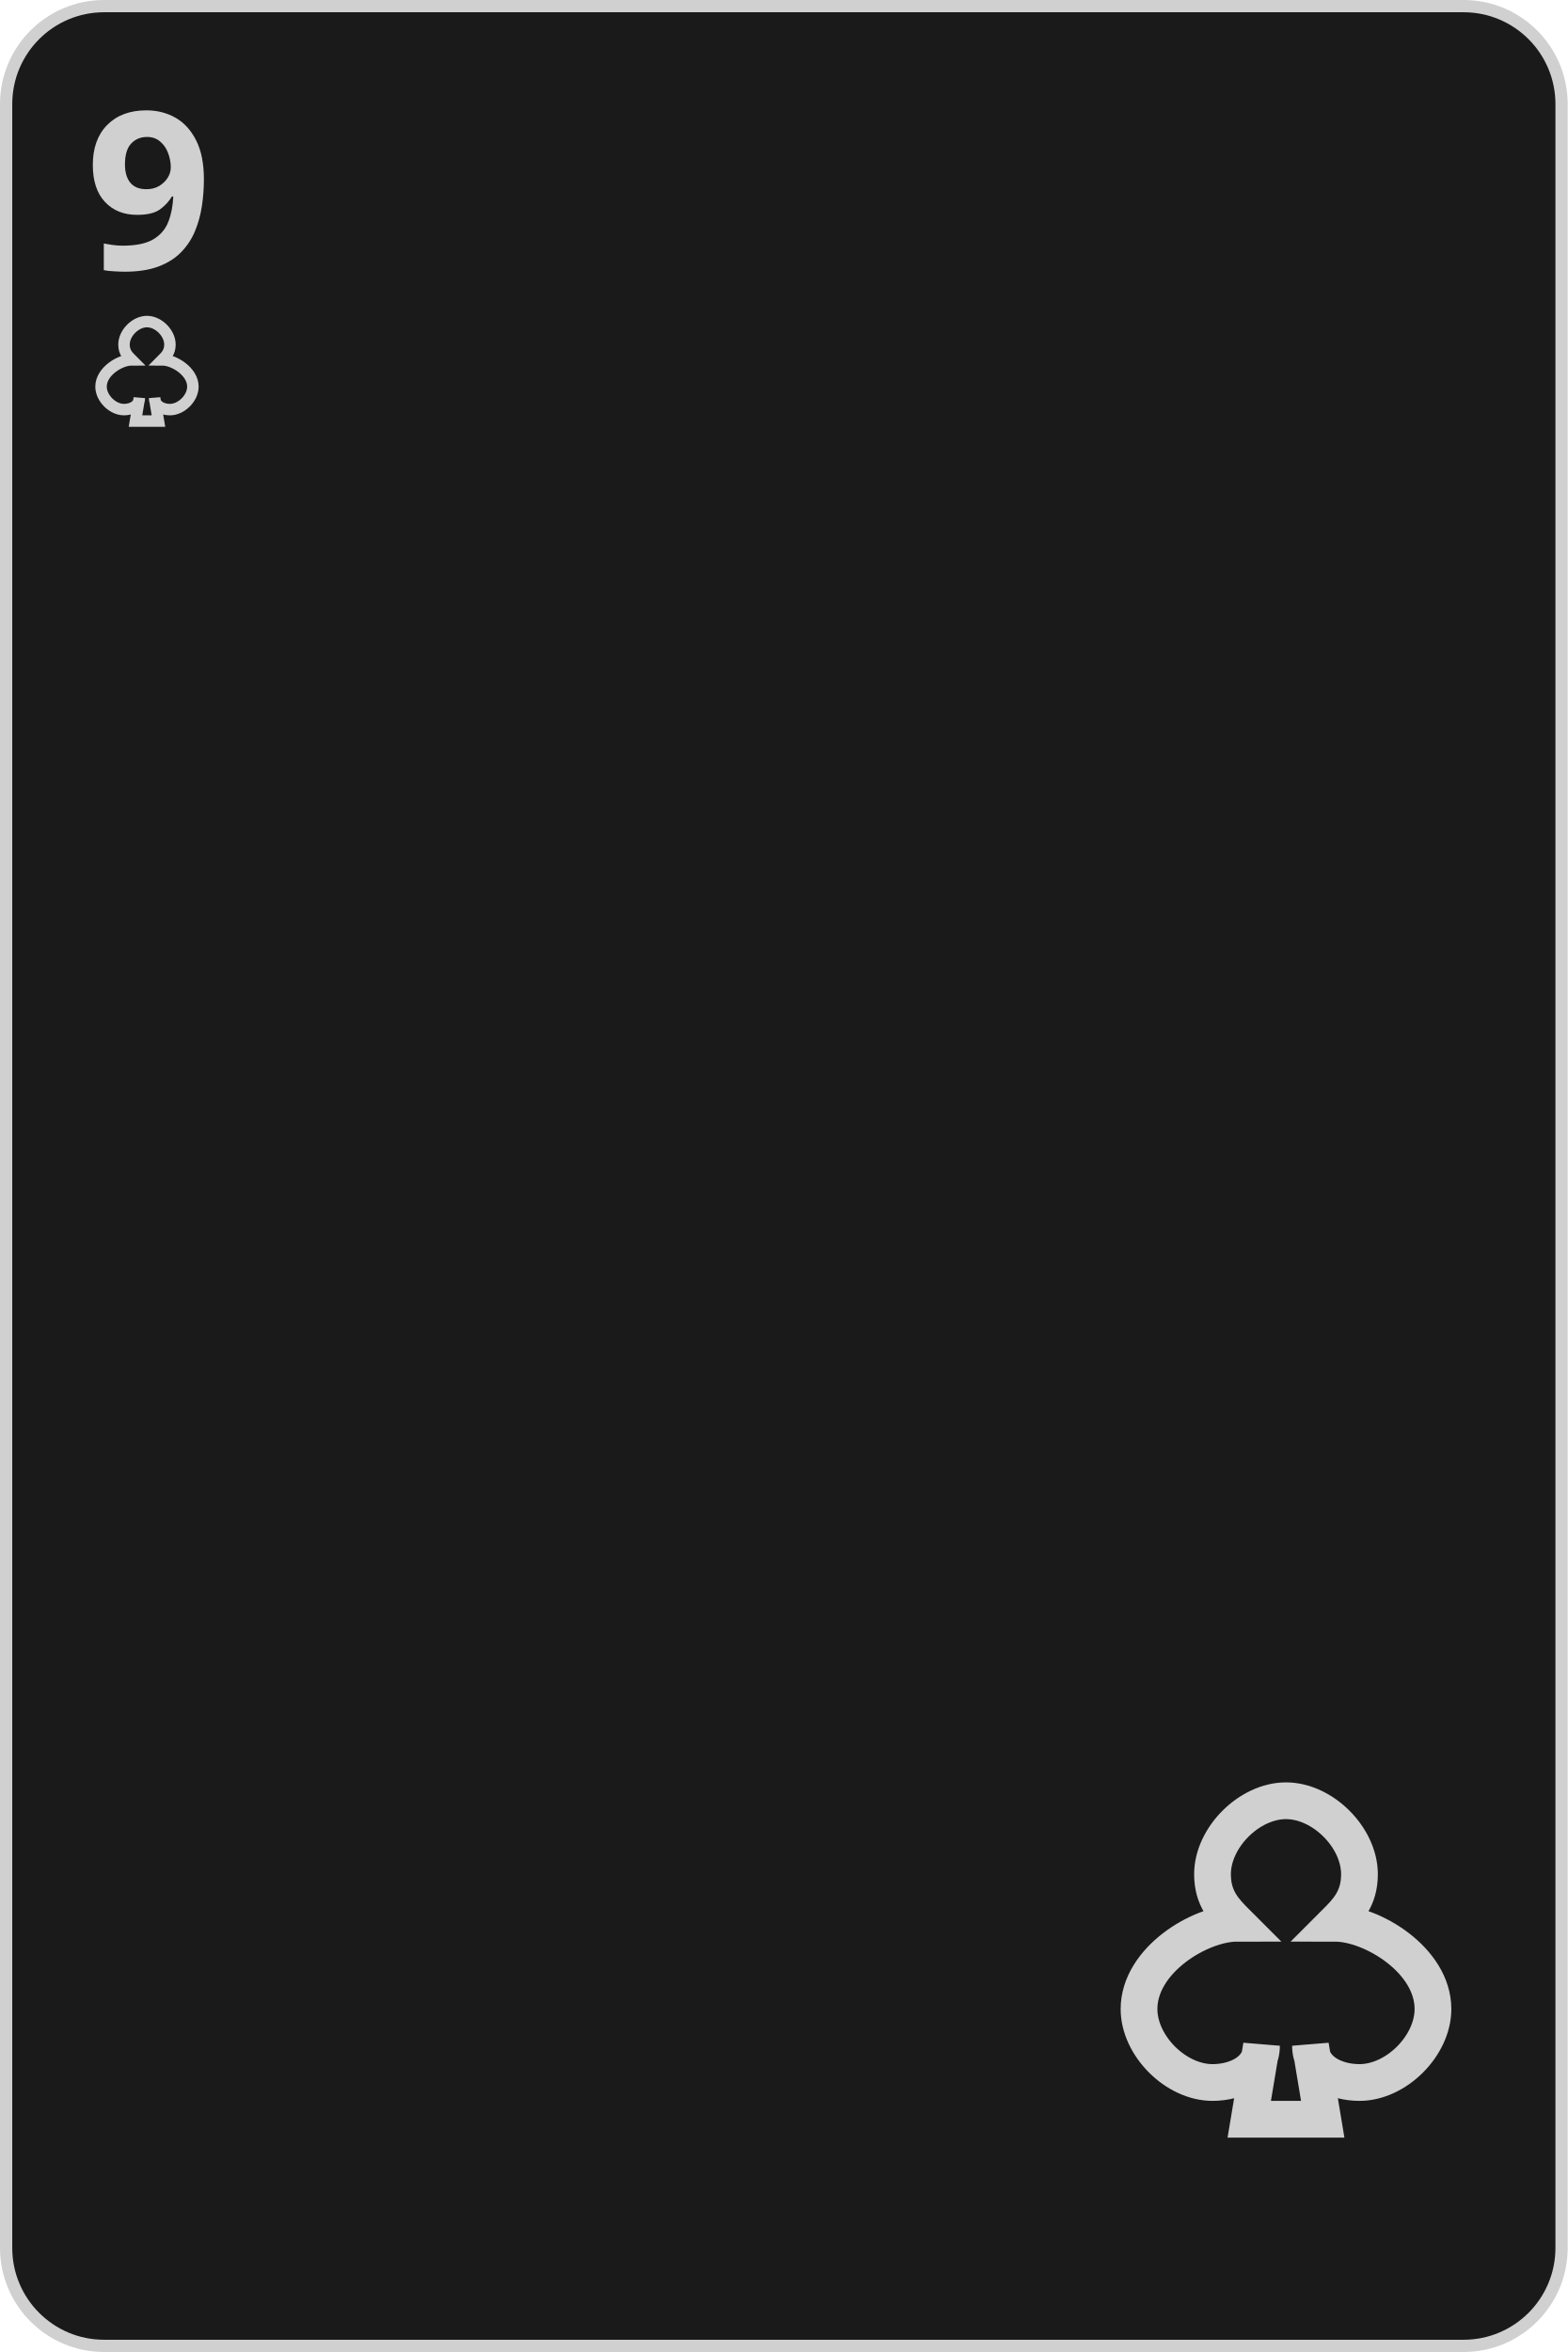
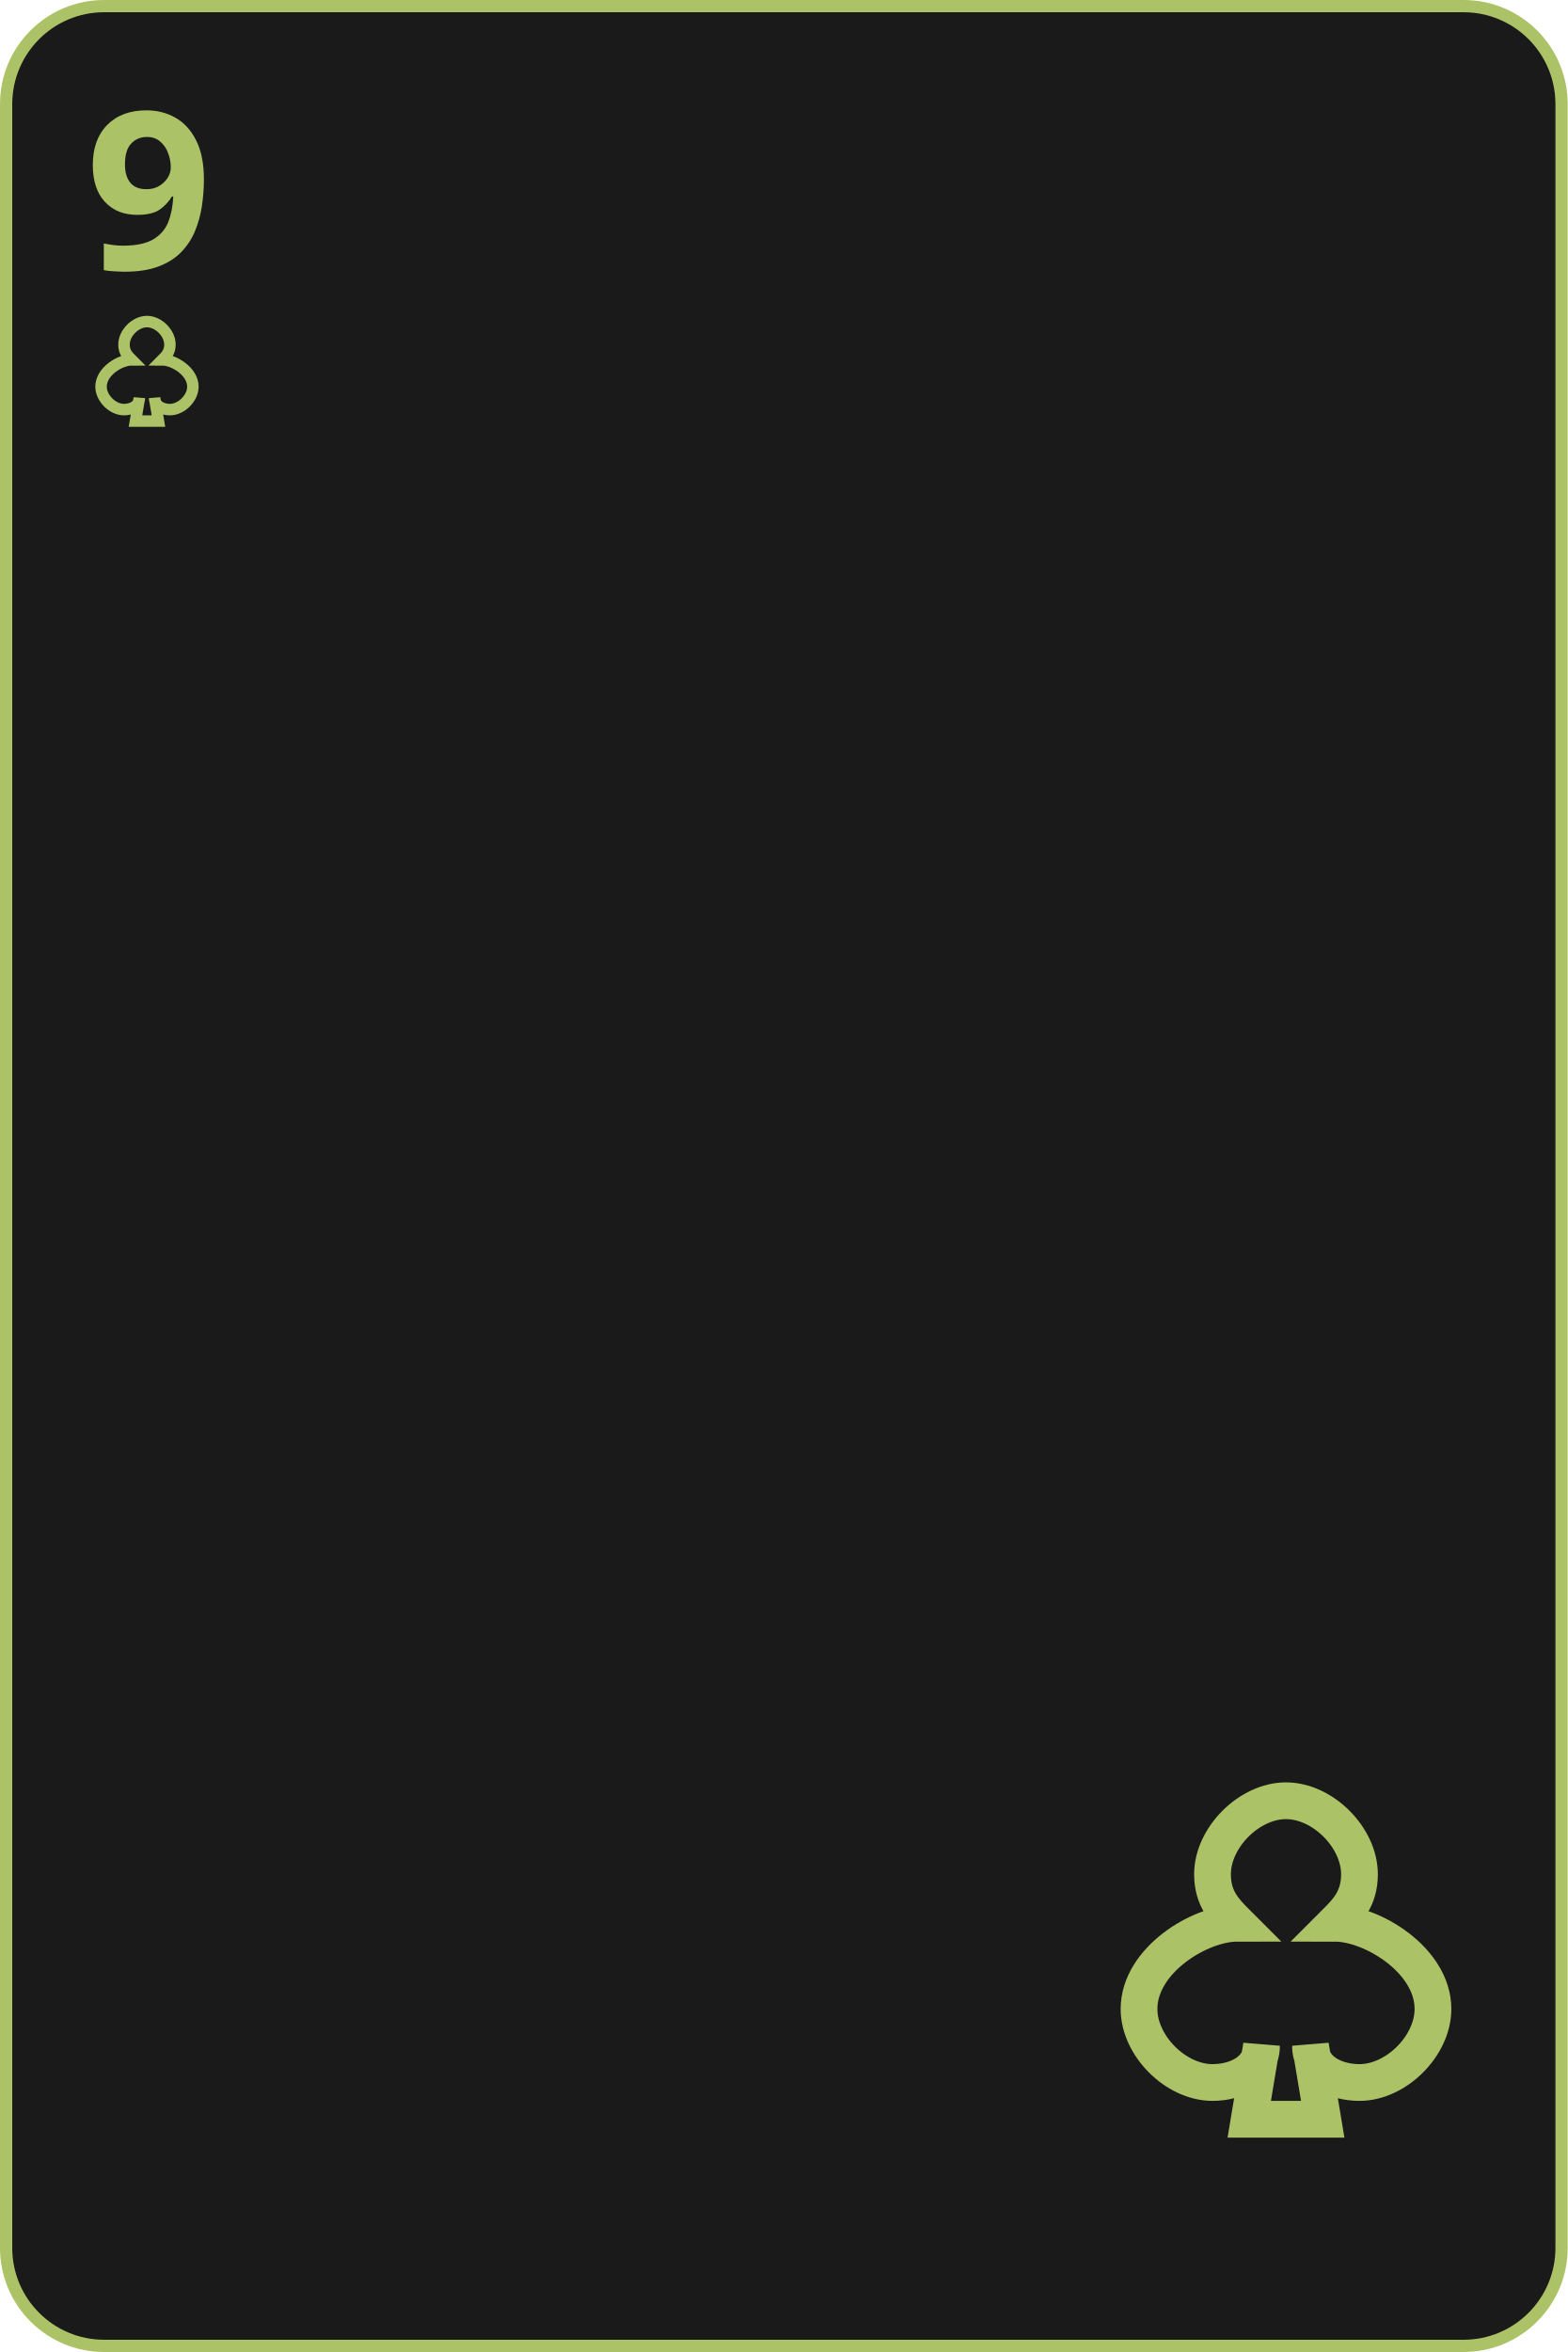
<svg xmlns="http://www.w3.org/2000/svg" width="256" height="384" viewBox="0 0 256 384">
-   <rect x="1" y="1" width="254" height="382" rx="16" ry="16" fill="#1a1a1a" stroke="#d0d0d0" stroke-width="2" />
-   <text x="14" y="44" font-family="Fira Mono" font-size="36" font-weight="700" fill="#d0d0d0">9</text>
+   <rect x="1" y="1" width="254" height="382" rx="16" ry="16" fill="#1a1a1a" stroke="#acc267" stroke-width="2" />
+   <text x="14" y="44" font-family="Fira Mono" font-size="36" font-weight="700" fill="#acc267">9</text>
  <g transform="translate(14 50) scale(0.625)">
-     <path d="M16,4 C 13,4 10,7 10,10 C 10,12 11,13 12,14 C 9,14 4,17 4,21 C 4,24 7,27 10,27 C 12,27 14,26 14,24 L 13,30 L 19,30 L 18,24 C 18,26 20,27 22,27 C 25,27 28,24 28,21 C 28,17 23,14 20,14 C 21,13 22,12 22,10 C 22,7 19,4 16,4 Z" fill="none" stroke="#d0d0d0" stroke-width="3" />
+     <path d="M16,4 C 13,4 10,7 10,10 C 10,12 11,13 12,14 C 9,14 4,17 4,21 C 4,24 7,27 10,27 C 12,27 14,26 14,24 L 13,30 L 19,30 L 18,24 C 18,26 20,27 22,27 C 25,27 28,24 28,21 C 28,17 23,14 20,14 C 21,13 22,12 22,10 C 22,7 19,4 16,4 Z" fill="none" stroke="#acc267" stroke-width="3" />
  </g>
  <g transform="translate(178 286) scale(2)">
-     <path d="M16,4 C 13,4 10,7 10,10 C 10,12 11,13 12,14 C 9,14 4,17 4,21 C 4,24 7,27 10,27 C 12,27 14,26 14,24 L 13,30 L 19,30 L 18,24 C 18,26 20,27 22,27 C 25,27 28,24 28,21 C 28,17 23,14 20,14 C 21,13 22,12 22,10 C 22,7 19,4 16,4 Z" fill="none" stroke="#d0d0d0" stroke-width="3" />
+     <path d="M16,4 C 13,4 10,7 10,10 C 10,12 11,13 12,14 C 9,14 4,17 4,21 C 4,24 7,27 10,27 C 12,27 14,26 14,24 L 13,30 L 19,30 L 18,24 C 18,26 20,27 22,27 C 25,27 28,24 28,21 C 28,17 23,14 20,14 C 21,13 22,12 22,10 C 22,7 19,4 16,4 Z" fill="none" stroke="#acc267" stroke-width="3" />
  </g>
</svg>
